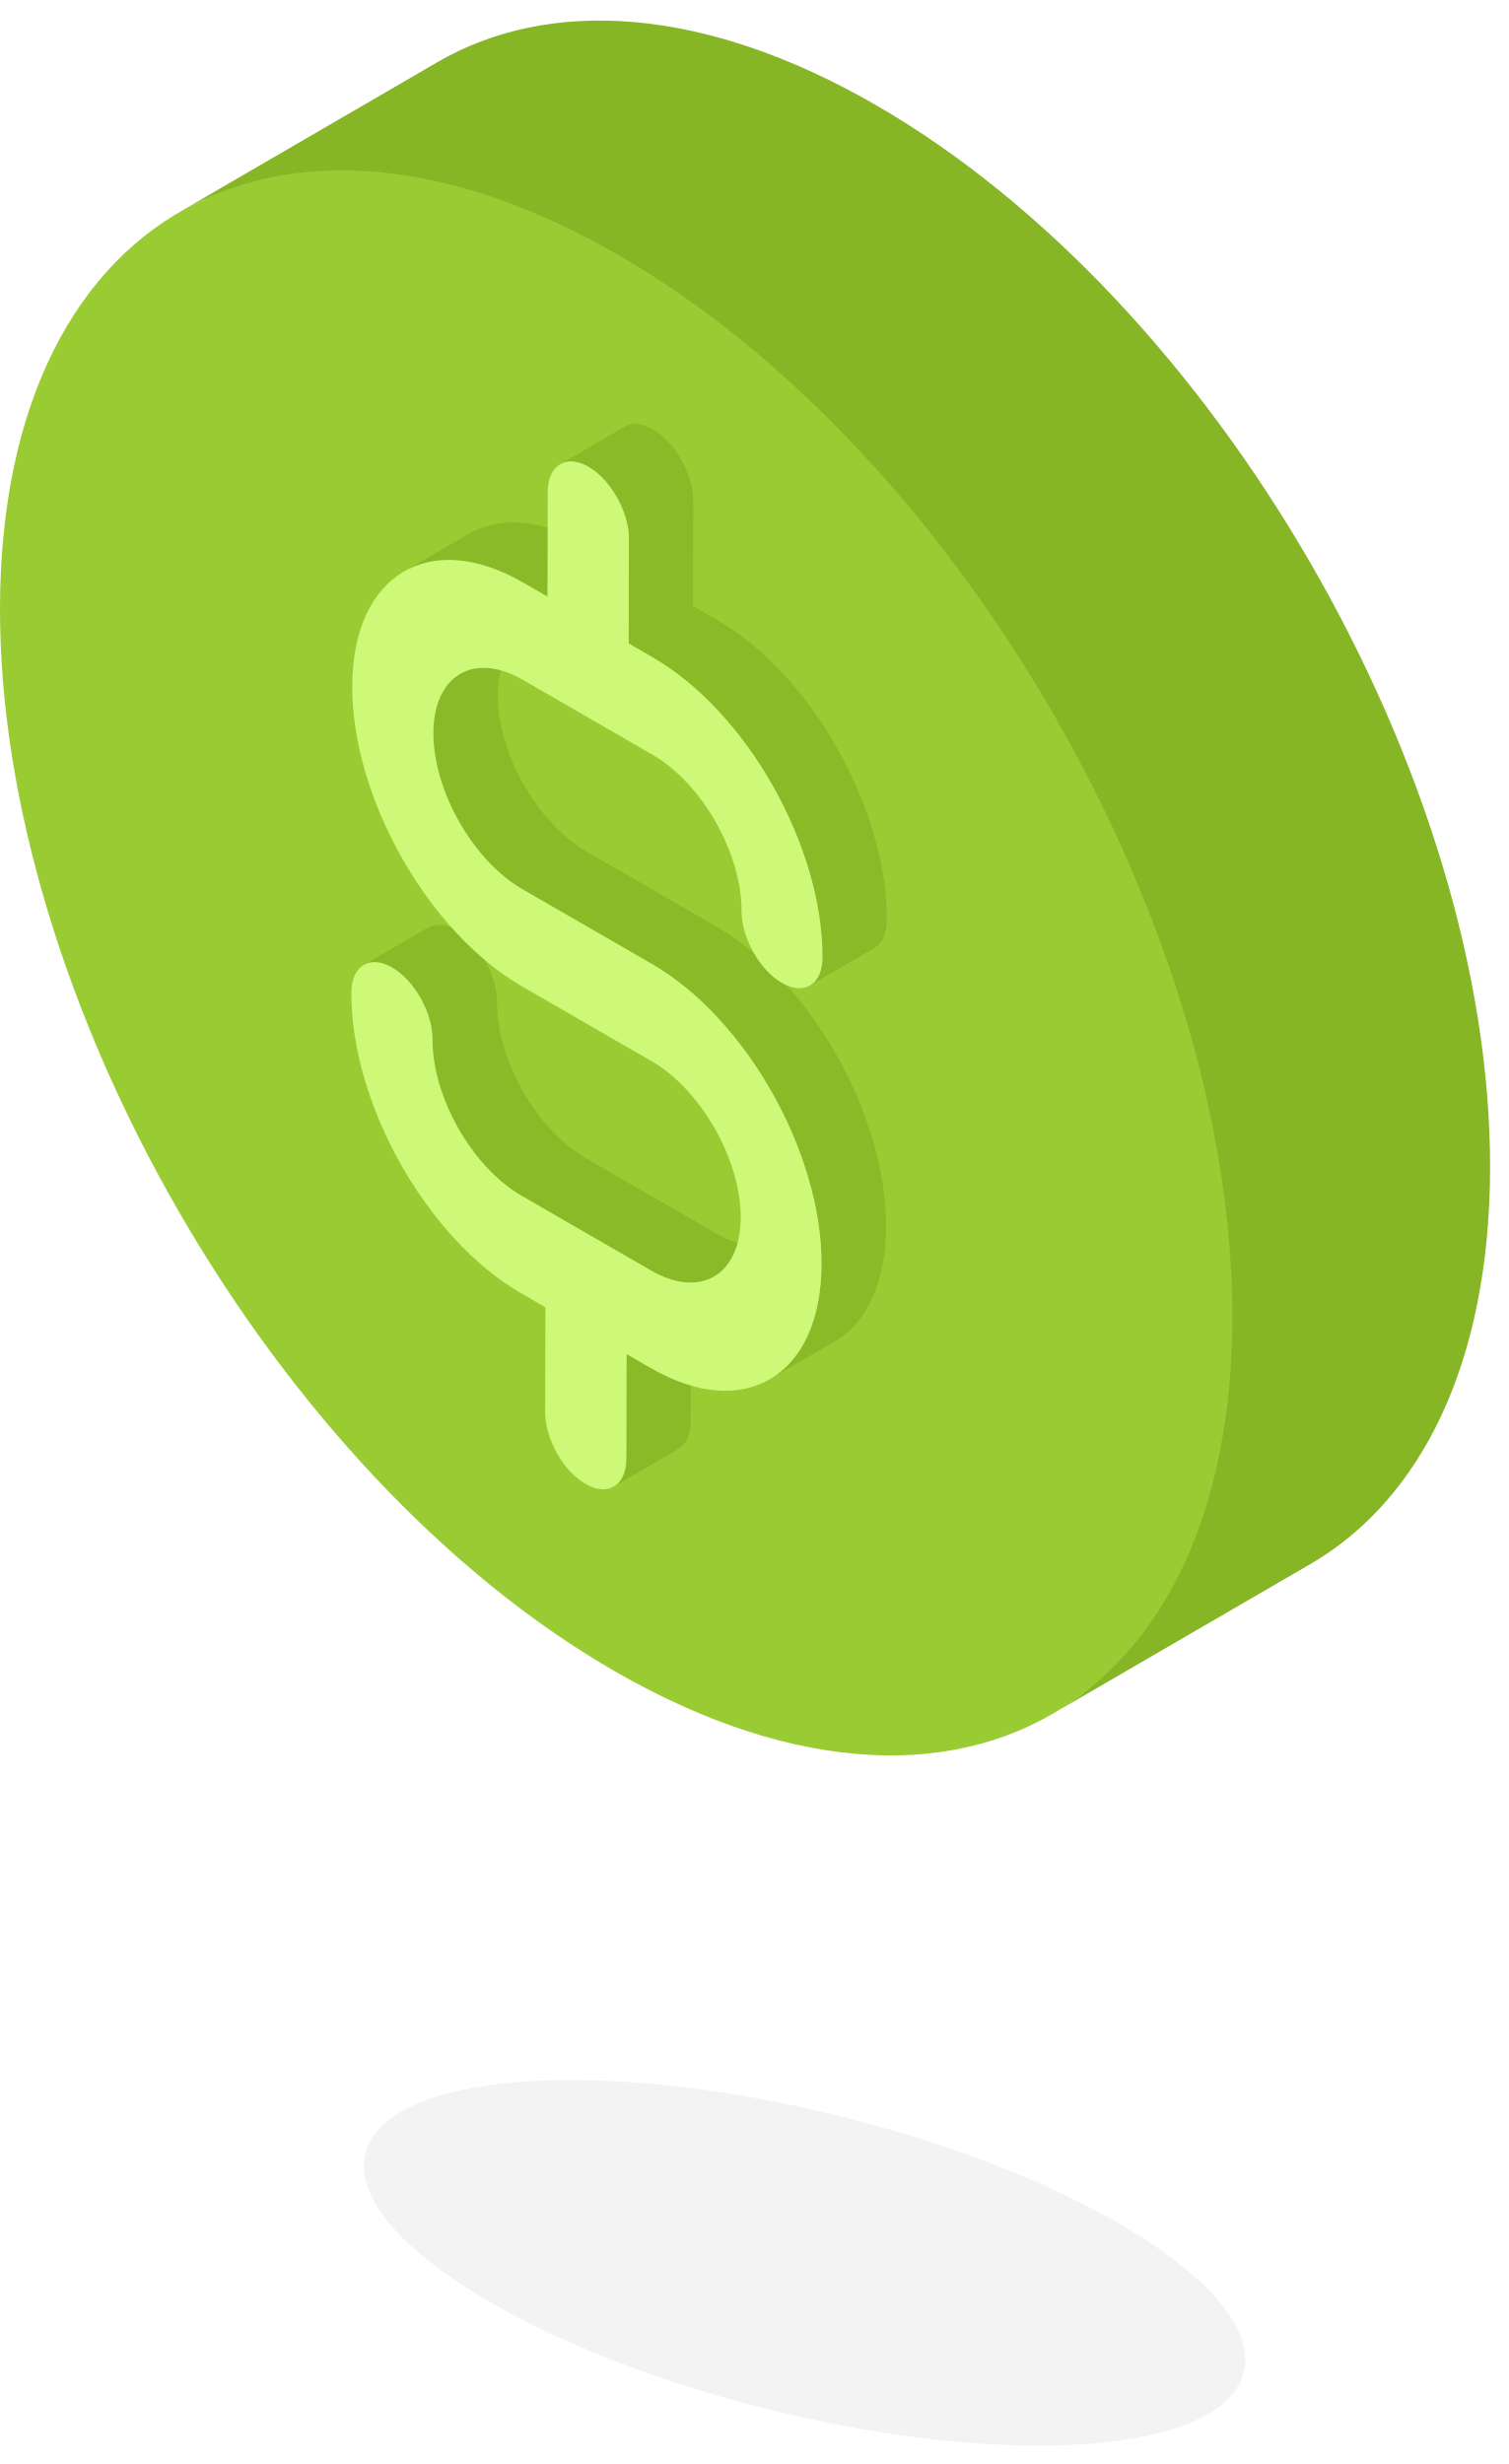
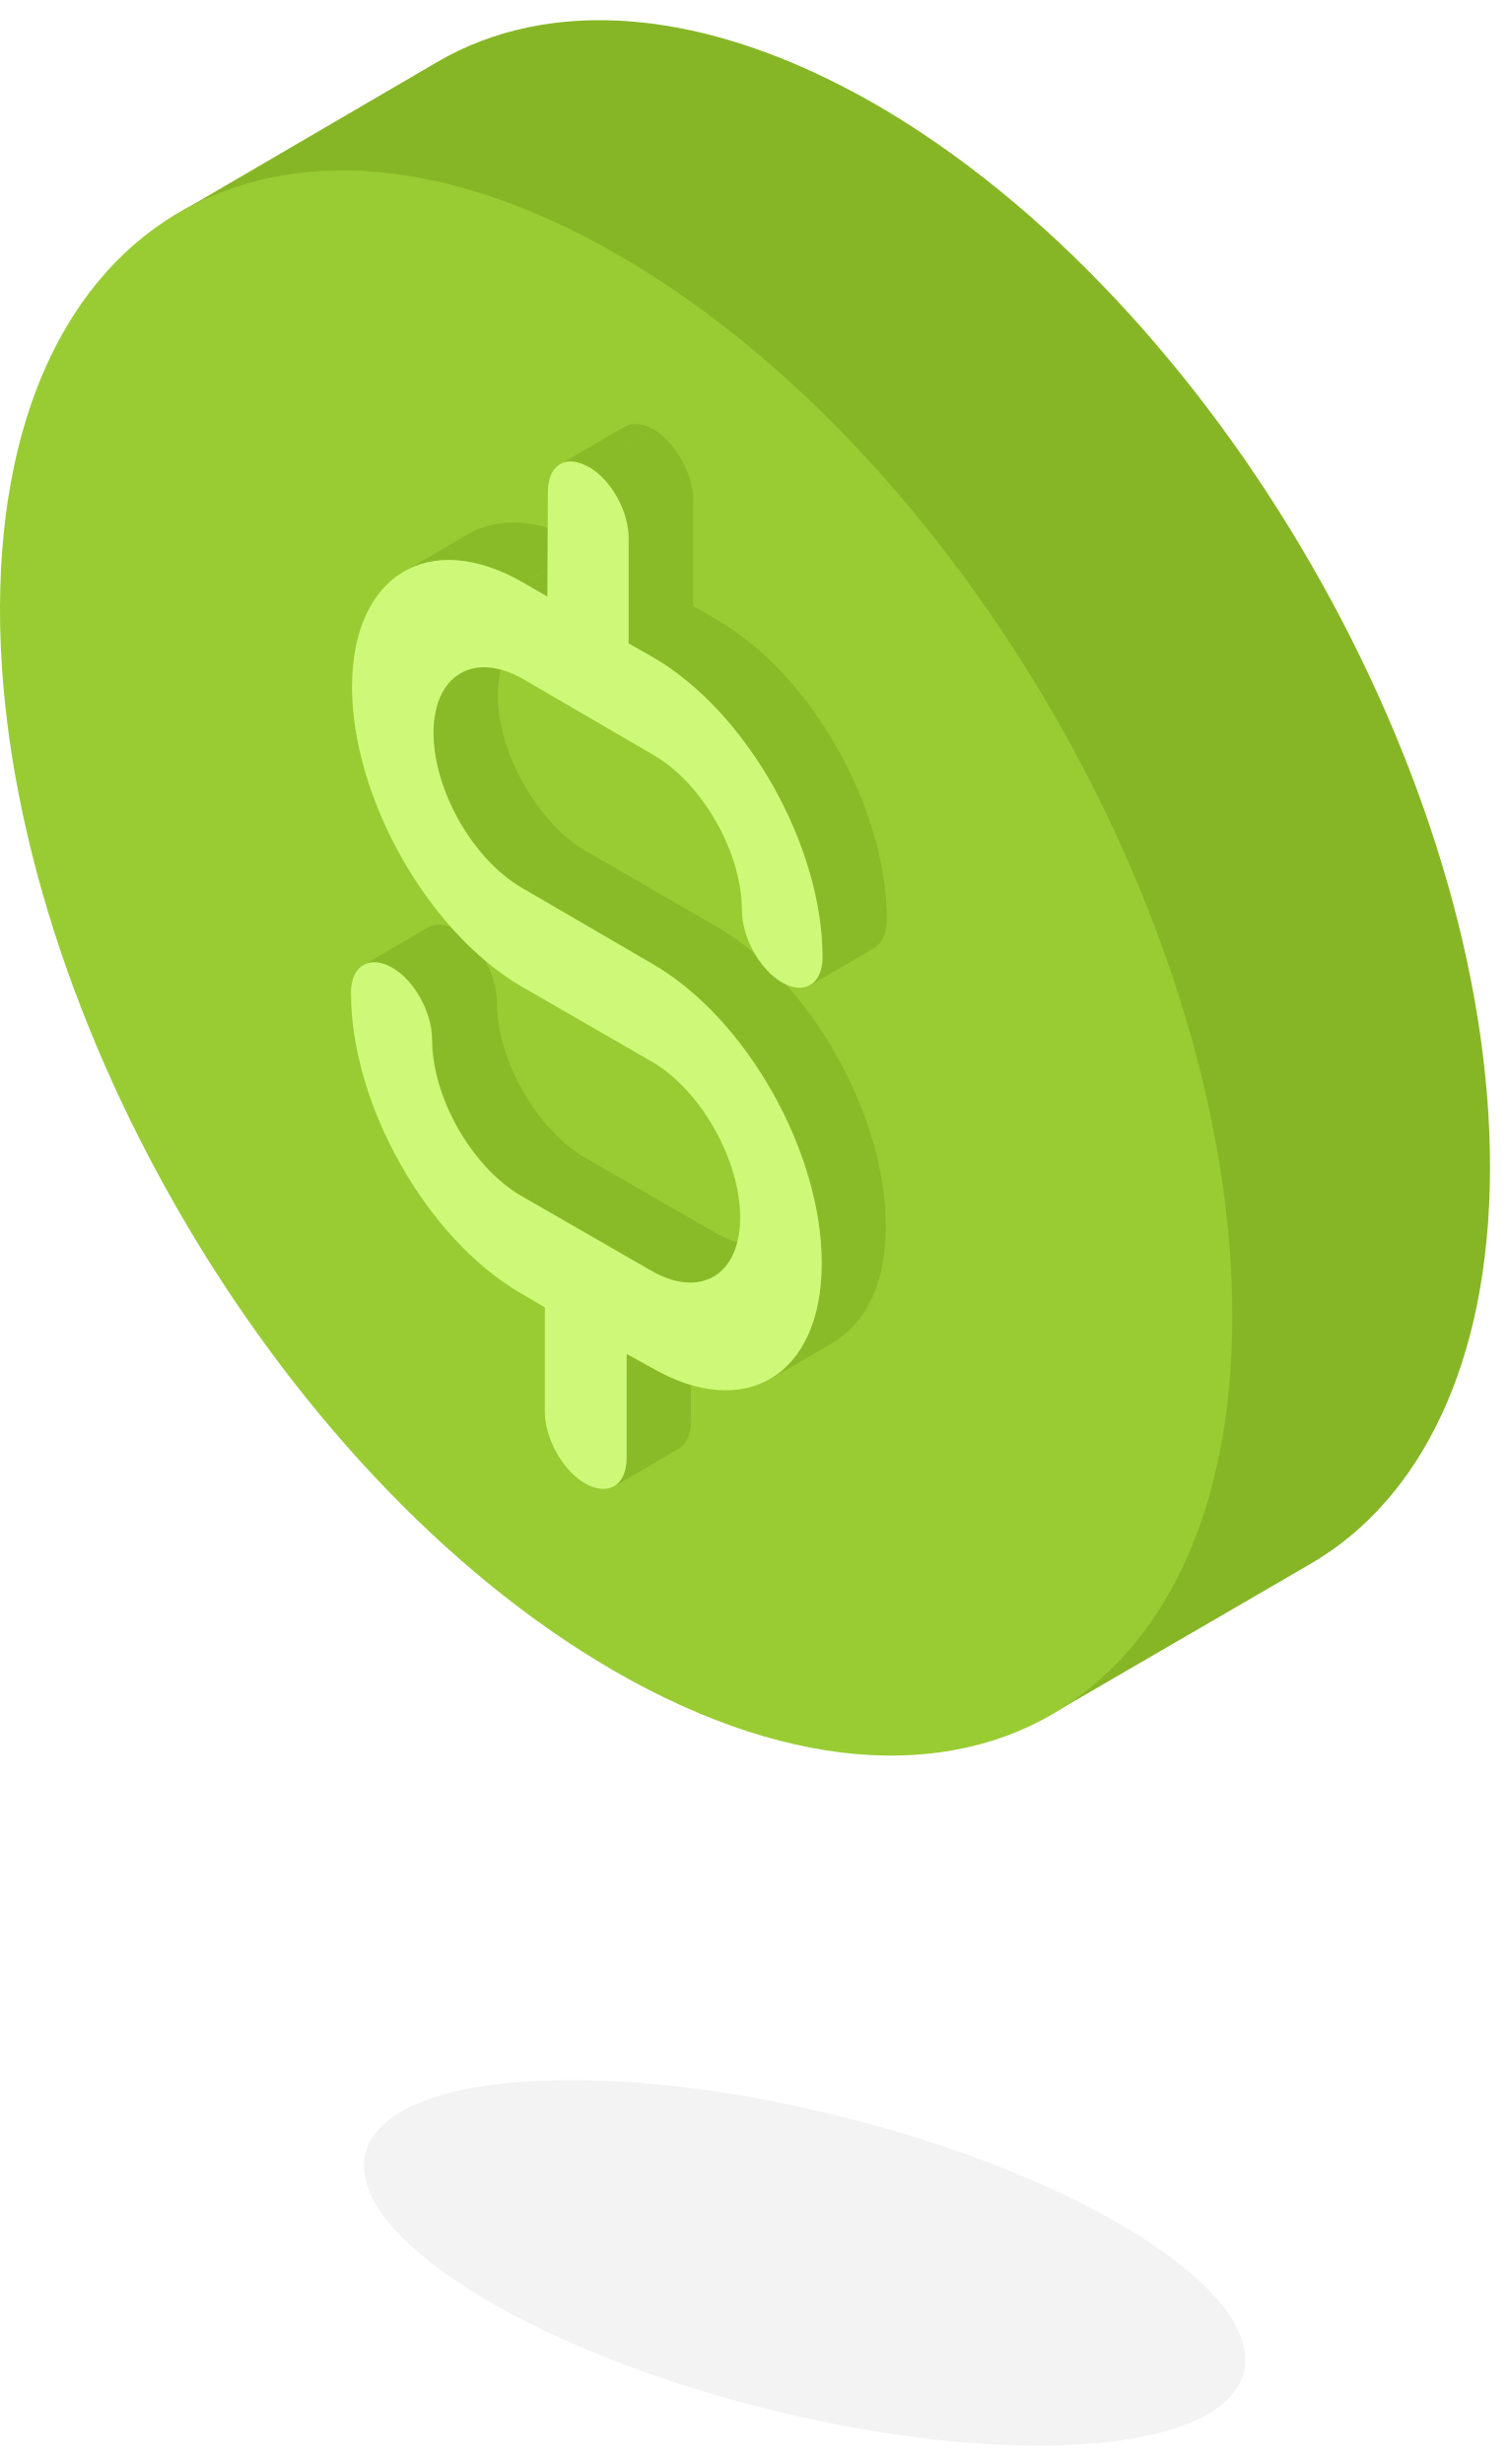
- <svg xmlns="http://www.w3.org/2000/svg" width="60px" height="98px" viewBox="0 0 60 98" version="1.1">
-   <defs />
-   <g id="Illustration" stroke="none" stroke-width="1" fill="none" fill-rule="evenodd">
-     <g id="ill" transform="translate(-448, -259)">
-       <g id="Group-2" transform="translate(109, 90)">
-         <g id="Group-3" transform="translate(339, 169)">
-           <g id="Group-12">
-             <path d="M26,7.5 C39.535,15.315 53.544,35.447 53.5,51 C53.479,58.186 46.631,64.836 42.762,67.585 C38.257,70.787 31.707,70.66 24.425,66.456 C10.891,58.639 -0.044,39.701 -0,24.148 C0.023,16.028 3.034,10.437 7.834,8.061 C12.227,5.886 20.532,2.766 27,6.5 L26,7.5 Z" id="Fill-6" fill="#99CC33" />
-             <path d="M59.263,46.487 C59.241,54.214 56.514,59.651 52.115,62.207 L41.863,68.163 C46.261,65.607 48.988,60.172 49.012,52.445 C49.055,36.892 38.121,17.952 24.585,10.138 C17.774,6.206 11.605,5.84 7.148,8.429 L17.399,2.471 C21.855,-0.118 28.026,0.247 34.837,4.18 C48.372,11.994 59.306,30.934 59.263,46.487 Z" id="Combined-Shape" fill="#86B626" />
-             <path d="M25.965,26.149 L25.002,25.593 L25.002,25.592 L25.013,21.431 L27.575,19.942 L27.564,24.103 L25.33,25.402 L27.565,24.104 L28.527,24.66 L28.526,24.66 C32.266,26.819 35.284,32.169 35.271,36.597 C35.27,37.142 35.082,37.527 34.777,37.704 L32.215,39.193 C32.519,39.017 32.708,38.631 32.71,38.086 C32.722,33.658 29.702,28.307 25.964,26.149 L25.965,26.149 Z M21.132,22.987 L23.374,21.684 L24.336,22.241 L21.774,23.73 L20.811,23.174 L20.81,23.174 C18.966,22.109 17.29,22.018 16.063,22.732 L18.626,21.243 C19.852,20.529 21.53,20.619 23.373,21.683 L21.132,22.987 Z M27.796,49.428 L28.458,49.043 C29.432,49.607 30.318,49.654 30.961,49.281 L28.398,50.769 C27.754,51.143 26.871,51.096 25.897,50.533 L25.896,50.534 L20.741,47.557 L23.305,46.068 L28.457,49.043 L27.796,49.428 Z M26.975,57.634 L24.411,59.123 C24.717,58.947 24.908,58.565 24.91,58.021 L27.471,56.532 C27.47,57.074 27.279,57.456 26.975,57.634 Z M24.921,53.859 L27.484,52.37 L27.472,56.532 L24.91,58.021 L24.921,53.859 Z M14.471,38.379 L17.034,36.889 C17.325,36.719 17.723,36.74 18.156,36.989 C19.051,37.506 19.767,38.788 19.763,39.855 C19.758,42.149 21.342,44.935 23.303,46.068 L20.742,47.557 C18.78,46.424 17.194,43.639 17.202,41.344 C17.203,40.277 16.487,38.995 15.593,38.479 C15.16,38.228 14.763,38.209 14.471,38.379 Z M18.298,26.805 L20.86,25.315 C20.207,25.694 19.801,26.508 19.798,27.663 C19.792,29.957 21.376,32.743 23.338,33.875 L20.776,35.365 C18.814,34.232 17.229,31.446 17.236,29.154 C17.238,27.997 17.645,27.183 18.298,26.805 Z M20.776,35.365 L23.339,33.876 L28.494,36.851 L25.93,38.342 L20.776,35.365 Z M33.181,53.367 L30.619,54.856 C31.881,54.122 32.67,52.534 32.675,50.28 C32.688,45.849 29.668,40.5 25.93,38.342 L28.493,36.851 C32.232,39.011 35.252,44.362 35.239,48.789 C35.232,51.045 34.444,52.634 33.181,53.367 Z M22.281,18.461 L24.843,16.972 C25.134,16.803 25.531,16.825 25.967,17.076 L23.405,18.565 C22.967,18.312 22.572,18.292 22.281,18.461 Z M23.405,18.565 L25.967,17.076 C26.851,17.585 27.578,18.874 27.574,19.941 L25.013,21.43 C25.016,20.363 24.287,19.074 23.405,18.565 Z" id="Combined-Shape" fill="#89BA28" />
-             <path d="M23.405,18.565 C24.287,19.074 25.016,20.363 25.013,21.43 L25.002,25.592 L25.965,26.149 C29.702,28.307 32.723,33.658 32.711,38.087 C32.707,39.154 31.983,39.605 31.091,39.089 C30.209,38.579 29.491,37.298 29.494,36.23 C29.5,33.936 27.916,31.15 25.954,30.018 L20.8,27.041 C18.838,25.909 17.242,26.859 17.234,29.152 C17.229,31.447 18.814,34.232 20.776,35.365 L25.931,38.341 C29.669,40.499 32.687,45.849 32.674,50.279 C32.662,54.719 29.622,56.572 25.885,54.414 L24.92,53.859 L24.909,58.021 C24.907,59.089 24.173,59.532 23.291,59.021 C22.396,58.507 21.68,57.223 21.682,56.156 L21.694,51.994 L20.731,51.439 C16.993,49.281 13.962,43.923 13.974,39.481 C13.976,38.414 14.711,37.969 15.593,38.479 C16.487,38.994 17.203,40.278 17.202,41.345 C17.194,43.639 18.78,46.425 20.742,47.558 L25.896,50.534 C27.858,51.667 29.454,50.716 29.46,48.421 C29.465,46.129 27.88,43.341 25.92,42.209 L20.765,39.234 C17.027,37.076 13.996,31.718 14.009,27.289 C14.022,22.861 17.073,21.016 20.811,23.174 L21.774,23.729 L21.785,19.569 C21.789,18.501 22.511,18.049 23.405,18.565" id="Fill-39" fill="#CEF978" />
+ <svg xmlns="http://www.w3.org/2000/svg" width="60" height="98">
+   <g fill="none">
+     <g>
+       <g>
+         <g transform="translate(0 0)">
+           <g>
+             <path fill="#9c3" d="M26 7.5C39.53 15.3 53.54 35.45 53.5 51c-.02 7.2-6.87 13.84-10.74 16.6-4.5 3.2-11.05 3.06-18.33-1.14C10.9 58.64-.04 39.7 0 24.16c.02-8.13 3.03-13.72 7.83-16.1C12.23 5.9 20.53 2.76 27 6.5l-1 1z" />
+             <path id="Combined-Shape" fill="#86B626" d="M59.26 46.5c-.02 7.7-2.75 13.15-7.14 15.7l-10.26 5.96c4.4-2.55 7.13-8 7.15-15.7.06-15.57-10.88-34.5-24.42-42.32-6.8-3.93-12.98-4.3-17.43-1.7L17.4 2.46c4.46-2.6 10.63-2.22 17.44 1.7C48.37 12 59.3 30.94 59.26 46.5z" />
+             <path fill="#89BA28" d="M25.96 26.15L25 25.6v-4.17l2.57-1.5v4.17l-2.24 1.3 2.24-1.3.96.56c3.74 2.16 6.75 7.5 6.74 11.94 0 .54-.2.93-.5 1.1l-2.55 1.5c.3-.18.5-.57.5-1.1 0-4.44-3.02-9.8-6.76-11.95zM21.13 23l2.24-1.32.97.56-2.57 1.5-.96-.57c-1.83-1.06-3.5-1.15-4.74-.44l2.57-1.5c1.22-.7 2.9-.6 4.74.45l-2.24 1.3zm6.67 26.43l.66-.4c.97.58 1.86.62 2.5.25l-2.56 1.5c-.65.36-1.53.32-2.5-.25l-5.16-2.97 2.56-1.5 5.16 2.98-.66.4zm-.82 8.2l-2.57 1.5c.32-.18.5-.57.5-1.1l2.57-1.5c0 .54-.2.93-.5 1.1zm-2.06-3.77l2.56-1.5v4.17l-2.57 1.5.02-4.17zM14.47 38.38l2.56-1.5c.3-.16.7-.14 1.13.1.9.53 1.6 1.8 1.6 2.87 0 2.3 1.58 5.08 3.54 6.22l-2.56 1.5c-1.96-1.15-3.55-3.93-3.54-6.23 0-1.06-.7-2.35-1.6-2.86-.44-.25-.84-.27-1.13-.1zM18.3 26.8l2.56-1.48c-.65.37-1.06 1.2-1.06 2.34 0 2.3 1.58 5.08 3.54 6.22l-2.56 1.48c-1.97-1.13-3.55-3.9-3.54-6.2 0-1.16.4-1.98 1.06-2.36zm2.48 8.57l2.56-1.5 5.15 2.98-2.57 1.5-5.15-2.98zm12.4 18l-2.56 1.5c1.26-.75 2.05-2.34 2.06-4.6 0-4.42-3-9.77-6.75-11.93l2.56-1.5c3.73 2.17 6.75 7.52 6.74 11.95 0 2.25-.8 3.83-2.06 4.57zm-10.9-34.9l2.56-1.5c.3-.17.7-.15 1.13.1l-2.56 1.5c-.43-.26-.83-.28-1.12-.1zm1.13.1l2.57-1.5c.88.5 1.6 1.8 1.6 2.87L25 21.44c.02-1.08-.7-2.37-1.6-2.88z" />
+             <path fill="#CEF978" d="M23.4 18.56c.9.5 1.62 1.8 1.6 2.87v4.16l.97.55c3.73 2.16 6.75 7.5 6.74 11.94 0 1.05-.72 1.5-1.6 1-.9-.52-1.6-1.8-1.6-2.87 0-2.3-1.58-5.08-3.55-6.2l-5.15-3c-1.96-1.12-3.56-.17-3.57 2.12 0 2.3 1.58 5.08 3.55 6.2l5.15 3c3.74 2.15 6.76 7.5 6.74 11.93 0 4.44-3.05 6.3-6.78 4.13l-.98-.54v4.16c0 1.07-.75 1.5-1.63 1-.9-.5-1.62-1.8-1.62-2.86V52l-.95-.56c-3.74-2.16-6.77-7.52-6.76-11.96 0-1.07.74-1.5 1.62-1 .9.5 1.6 1.8 1.6 2.86 0 2.3 1.58 5.08 3.54 6.22l5.16 2.97c1.96 1.14 3.55.2 3.56-2.1 0-2.3-1.58-5.1-3.54-6.22l-5.15-2.97C17.03 37.08 14 31.73 14 27.3c.02-4.44 3.07-6.28 6.8-4.13l.97.56.02-4.16c0-1.07.7-1.52 1.6-1" />
          </g>
-           <ellipse id="Oval-5" fill-opacity="0.05" fill="#000000" transform="translate(32, 90) rotate(14) translate(-32, -90) " cx="32" cy="90" rx="18" ry="6" />
+           <ellipse cx="32" cy="90" fill="#000" fill-opacity=".05" transform="rotate(14 32 90)" rx="18" ry="6" />
        </g>
      </g>
    </g>
  </g>
</svg>
